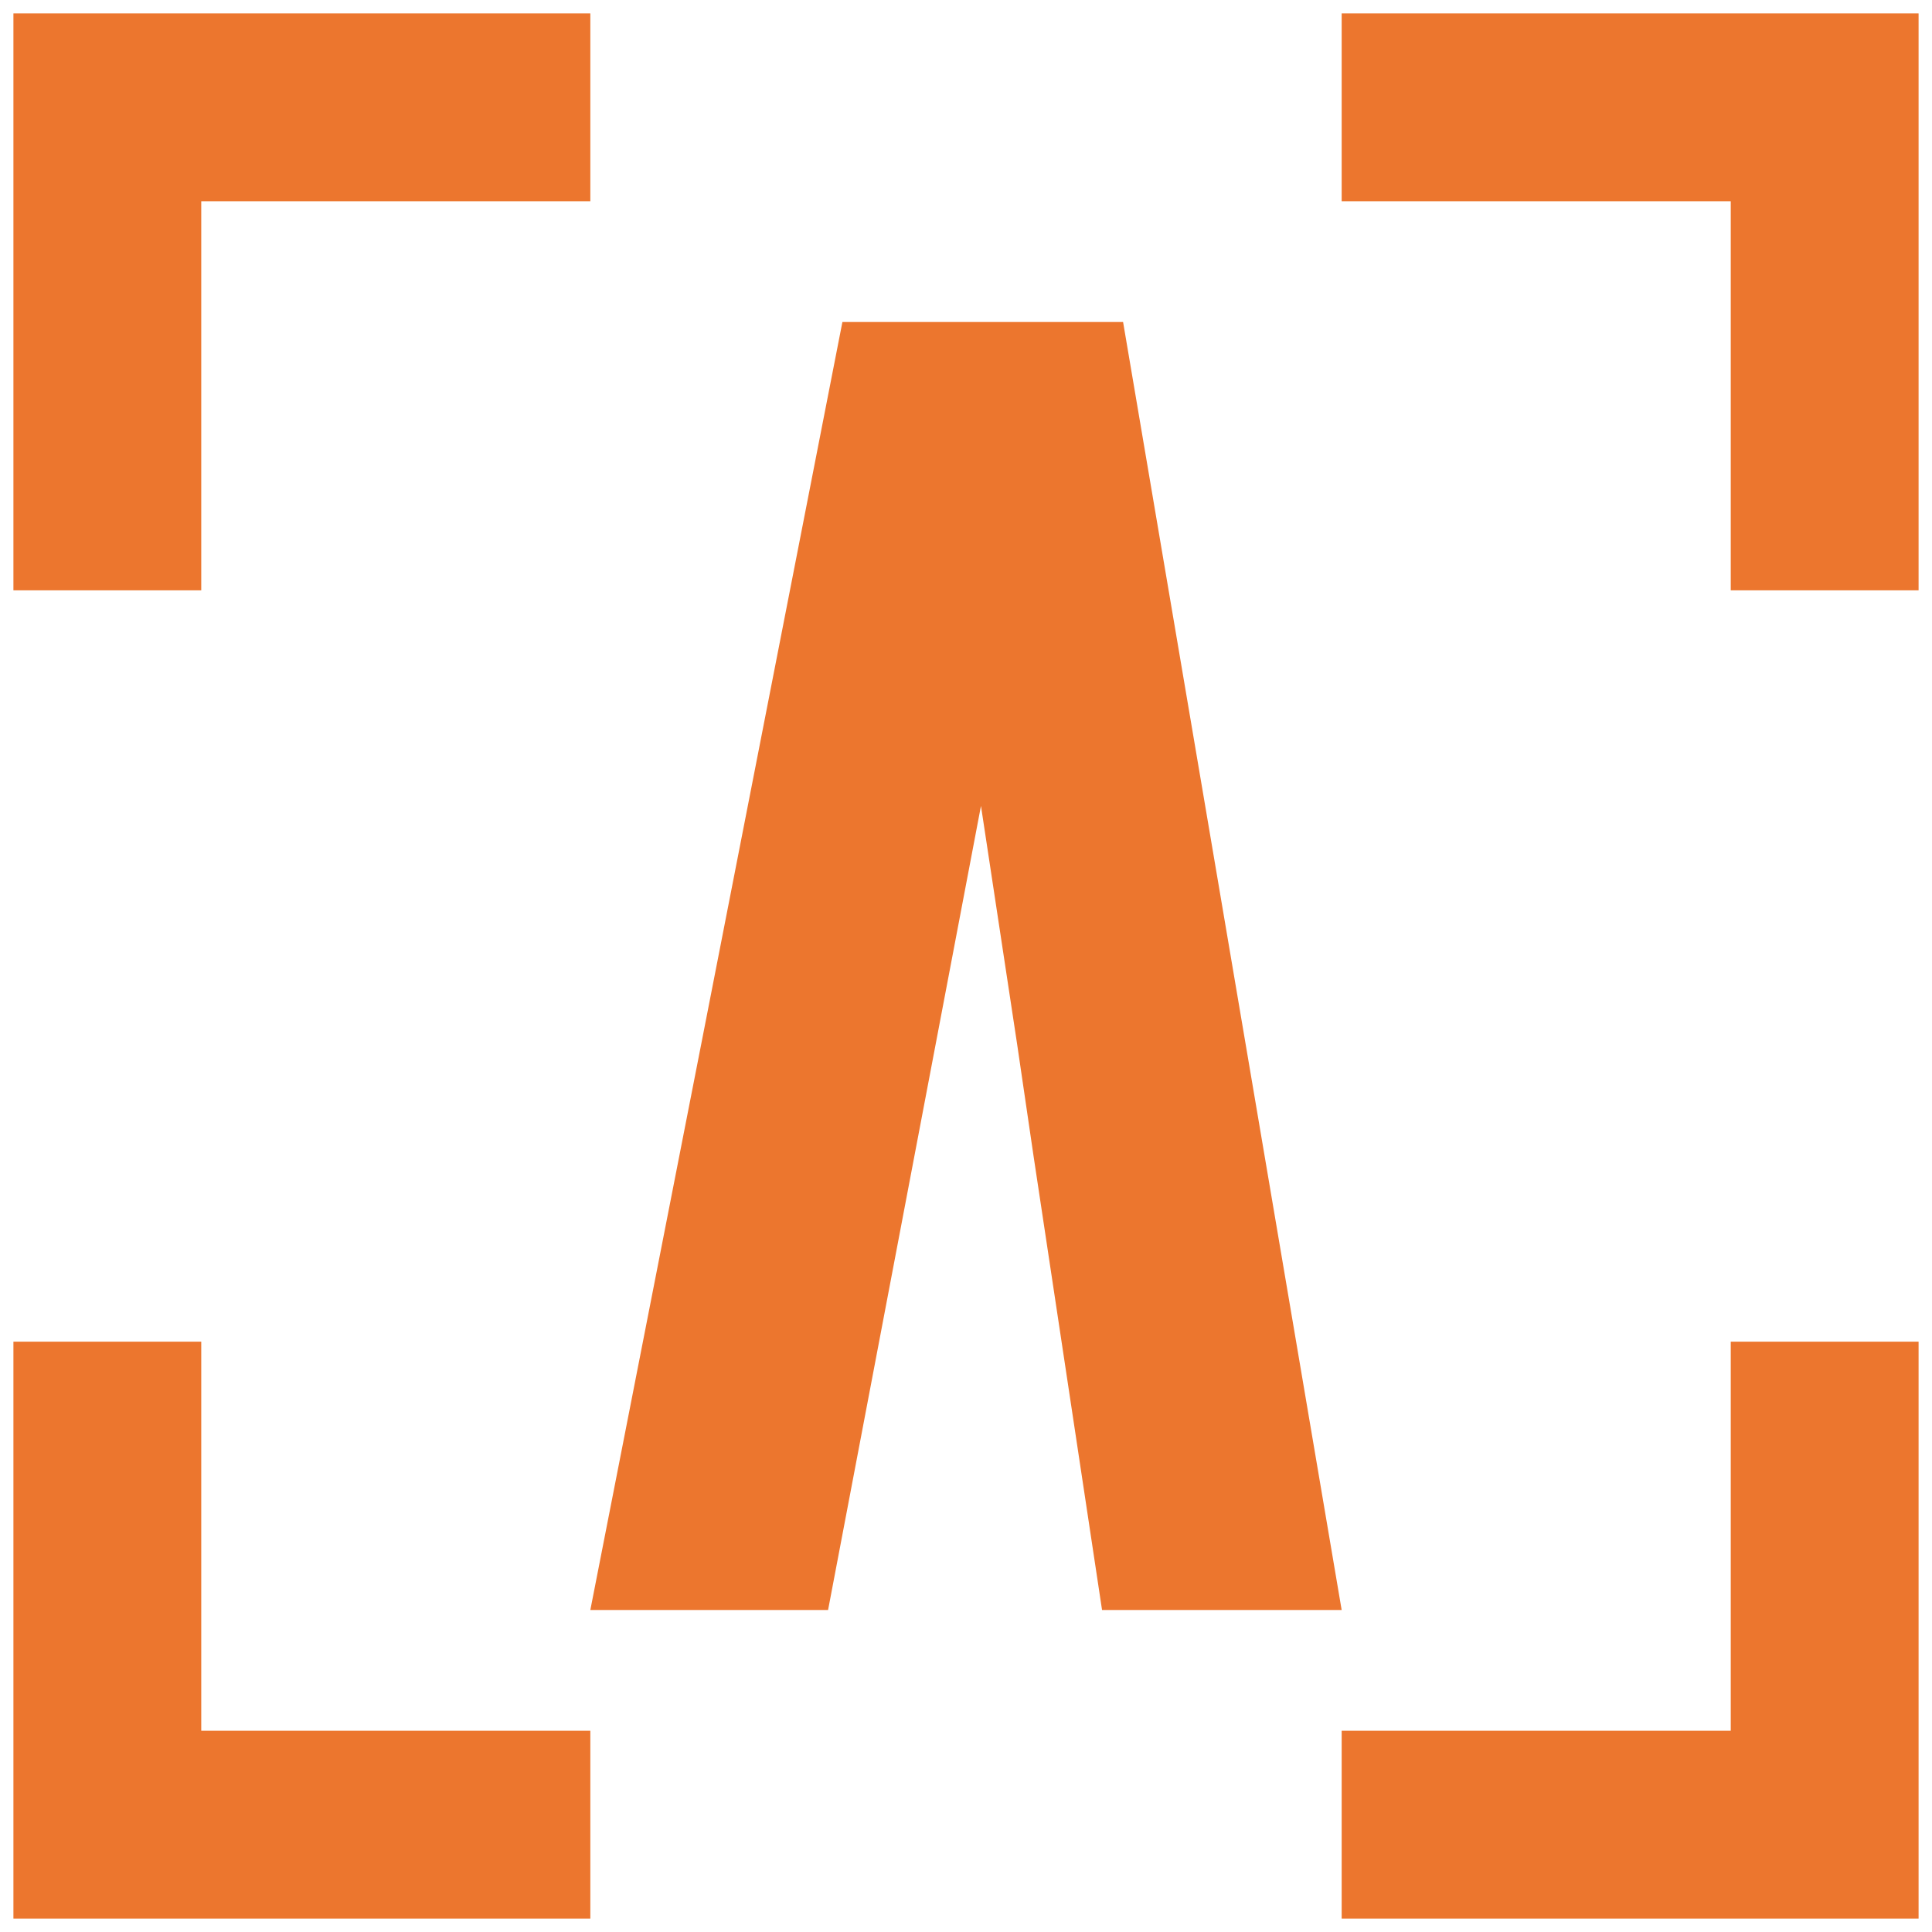
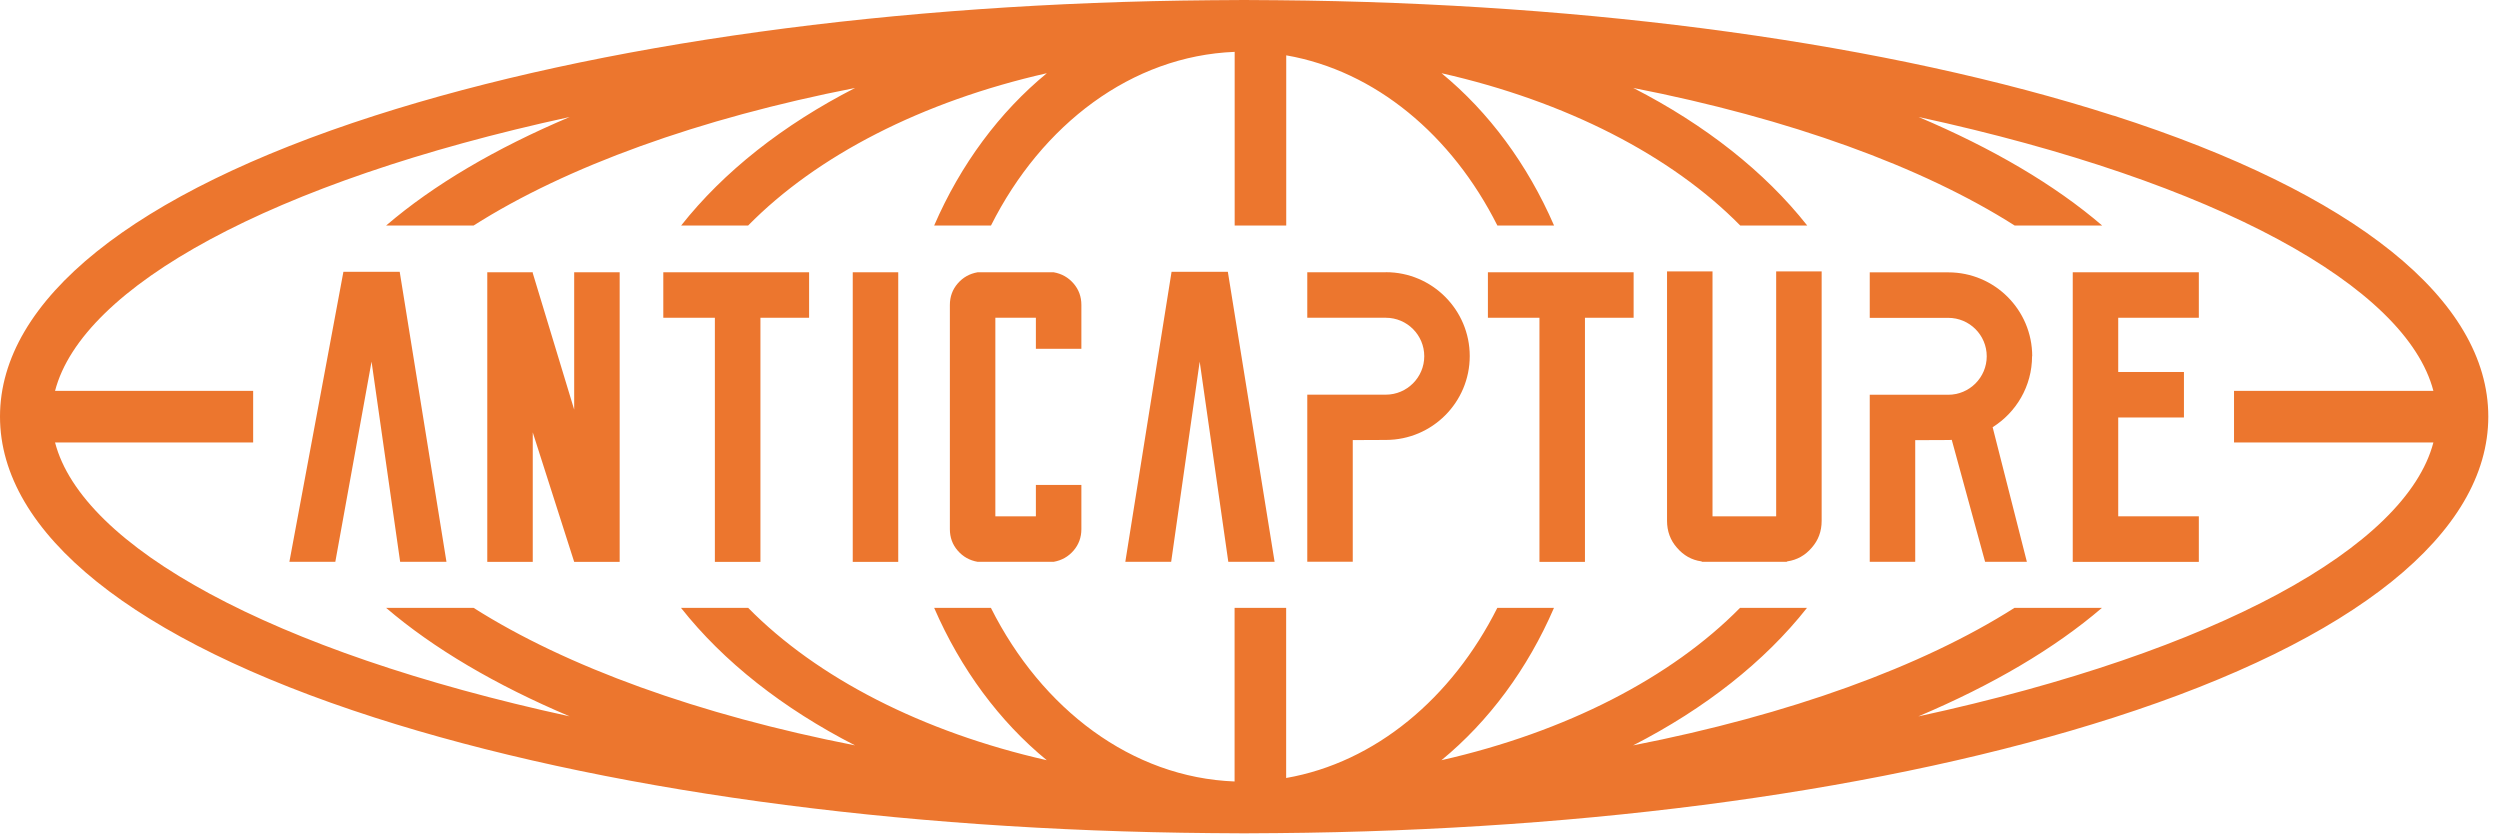
- <svg xmlns="http://www.w3.org/2000/svg" width="36" height="36" viewBox="0 0 36 36" fill="none" aria-label="Anticapture logo" role="img">
-   <path d="M25 30L20.927 6H15.697L13.079 19.39L11 30H15.43L18.279 15.017L18.954 19.466L19.261 21.557L20.535 30H25Z" fill="#ec762e" />
-   <path d="M11 2H2V11" stroke="#ec762e" stroke-width="3.5" />
-   <path d="M34 11L34 2L25 2" stroke="#ec762e" stroke-width="3.5" />
-   <path d="M25 34L34 34L34 25" stroke="#ec762e" stroke-width="3.5" />
-   <path d="M2 25L2 34L11 34" stroke="#ec762e" stroke-width="3.5" />
+ <svg xmlns="http://www.w3.org/2000/svg" width="156" height="52" viewBox="0 0 156 52" fill="none" aria-label="Anticapture" role="img">
+   <path d="M131.882 7.217C117.86 2.718 99.391 0.18 79.697 0.014C79.008 0.005 78.324 0 77.63 0C76.937 0 76.252 0.005 75.568 0.014C55.874 0.18 37.405 2.718 23.383 7.217C8.308 12.057 0 18.728 0 25.995C0 33.263 8.308 39.938 23.388 44.779C37.41 49.282 55.879 51.82 75.573 51.986C76.252 51.995 76.941 52 77.635 52C78.328 52 79.012 51.995 79.701 51.986C99.395 51.82 117.865 49.282 131.886 44.779C146.967 39.938 155.27 33.267 155.27 25.995C155.27 18.723 146.967 12.052 131.886 7.212L131.882 7.217ZM119.709 44.7C124.337 42.745 128.206 40.465 131.16 37.932H125.701C119.936 41.598 111.651 44.603 101.906 46.512C106.399 44.21 110.112 41.284 112.756 37.932H108.577C104.291 42.282 97.731 45.671 89.946 47.437C92.895 45.015 95.318 41.751 96.968 37.932H93.432C90.598 43.568 85.822 47.576 80.256 48.547V37.932H77.038V48.764C70.617 48.519 65.005 44.247 61.833 37.932H58.292C59.947 41.746 62.365 45.015 65.319 47.437C57.534 45.671 50.974 42.287 46.688 37.932H42.495C45.144 41.288 48.861 44.21 53.355 46.512C43.605 44.603 35.325 41.598 29.555 37.932H24.095C27.054 40.465 30.928 42.745 35.547 44.7C16.86 40.637 5.118 34.095 3.435 27.609H15.797V24.391H3.435C5.122 17.905 16.86 11.363 35.551 7.3C30.924 9.255 27.049 11.539 24.095 14.072H29.555C35.325 10.402 43.609 7.397 53.359 5.488C48.861 7.79 45.149 10.721 42.504 14.072H46.684C50.969 9.713 57.529 6.334 65.324 4.568C62.374 6.99 59.947 10.254 58.292 14.072H61.838C65.009 7.762 70.617 3.49 77.043 3.236V14.072H80.261V3.453C85.827 4.424 90.602 8.437 93.436 14.072H96.973C95.318 10.258 92.9 6.99 89.951 4.568C97.74 6.329 104.3 9.713 108.591 14.072H112.77C110.13 10.726 106.409 7.79 101.915 5.488C111.665 7.397 119.945 10.402 125.714 14.072H131.174C128.225 11.539 124.346 9.26 119.718 7.3C138.414 11.363 150.152 17.905 151.844 24.391H139.403V27.609H151.844C150.152 34.095 138.419 40.637 119.718 44.7H119.709Z" fill="#ec762e" />
+   <path d="M21.428 16.962L18.058 35.056H20.924L23.185 22.565L24.969 35.056H27.859L24.942 16.962H21.428Z" fill="#ec762e" />
+   <path d="M73.105 16.962L70.22 35.056H73.081L74.861 22.565L76.646 35.056H79.535L76.618 16.962H73.105Z" fill="#ec762e" />
+   <path d="M35.829 16.99V25.561L33.244 17.041V16.99H30.406V35.061H33.244V26.98L35.829 35.061H38.667V16.99H35.829Z" fill="#ec762e" />
+   <path d="M56.05 16.99H53.211V35.061H56.05V16.99Z" fill="#ec762e" />
+   <path d="M65.749 16.99H61.001C60.502 17.078 60.09 17.309 59.762 17.688C59.434 18.067 59.272 18.515 59.272 19.029V33.018C59.272 33.536 59.434 33.984 59.762 34.359C60.09 34.738 60.502 34.969 61.001 35.057H65.749C66.248 34.969 66.659 34.738 66.988 34.359C67.316 33.98 67.478 33.531 67.478 33.018V30.258H64.639V32.218H62.11V19.828H64.639V21.765H67.478V19.029C67.478 18.511 67.316 18.067 66.988 17.688C66.659 17.309 66.248 17.078 65.749 16.99Z" fill="#ec762e" />
+   <path d="M86.479 16.99H81.574V19.828H86.474C87.801 19.828 88.874 20.906 88.874 22.228C88.874 23.55 87.796 24.627 86.474 24.627H81.574V35.052H84.412V27.461C84.412 27.461 85.319 27.461 86.493 27.452C89.378 27.443 91.712 25.099 91.712 22.219C91.712 19.338 89.368 16.985 86.479 16.985V16.99Z" fill="#ec762e" />
+   <path d="M92.845 16.99V19.828H96.062V35.061H98.901V19.828H101.938V16.99H92.845Z" fill="#ec762e" />
+   <path d="M41.39 16.99V19.828H44.608V35.061H47.451V19.828H50.488V16.99H41.39Z" fill="#ec762e" />
+   <path d="M110.837 32.218H106.861V16.934H104.023V32.5C104.023 33.152 104.231 33.712 104.642 34.178C105.054 34.659 105.562 34.946 106.163 35.029L106.214 35.057H111.48L111.531 35.029C112.132 34.941 112.64 34.659 113.052 34.178C113.463 33.712 113.671 33.157 113.671 32.5V16.934H110.833V32.218H110.837Z" fill="#ec762e" />
+   <path d="M129.339 16.99V35.061H137.207V32.218H132.177V26.051H136.278V23.212H132.177V19.828H137.207V16.99H129.339Z" fill="#ec762e" />
+   <path d="M126.81 22.229C126.81 19.339 124.466 16.995 121.577 16.995H116.672V19.834H121.572C122.899 19.834 123.972 20.911 123.972 22.233C123.972 23.555 122.895 24.633 121.572 24.633H116.672V35.057H119.51V27.466C119.51 27.466 120.417 27.466 121.591 27.457C121.66 27.457 121.725 27.448 121.79 27.448L123.87 35.057H126.477L124.342 26.662H124.332C125.812 25.738 126.801 24.096 126.801 22.224L126.81 22.229Z" fill="#ec762e" />
</svg>
